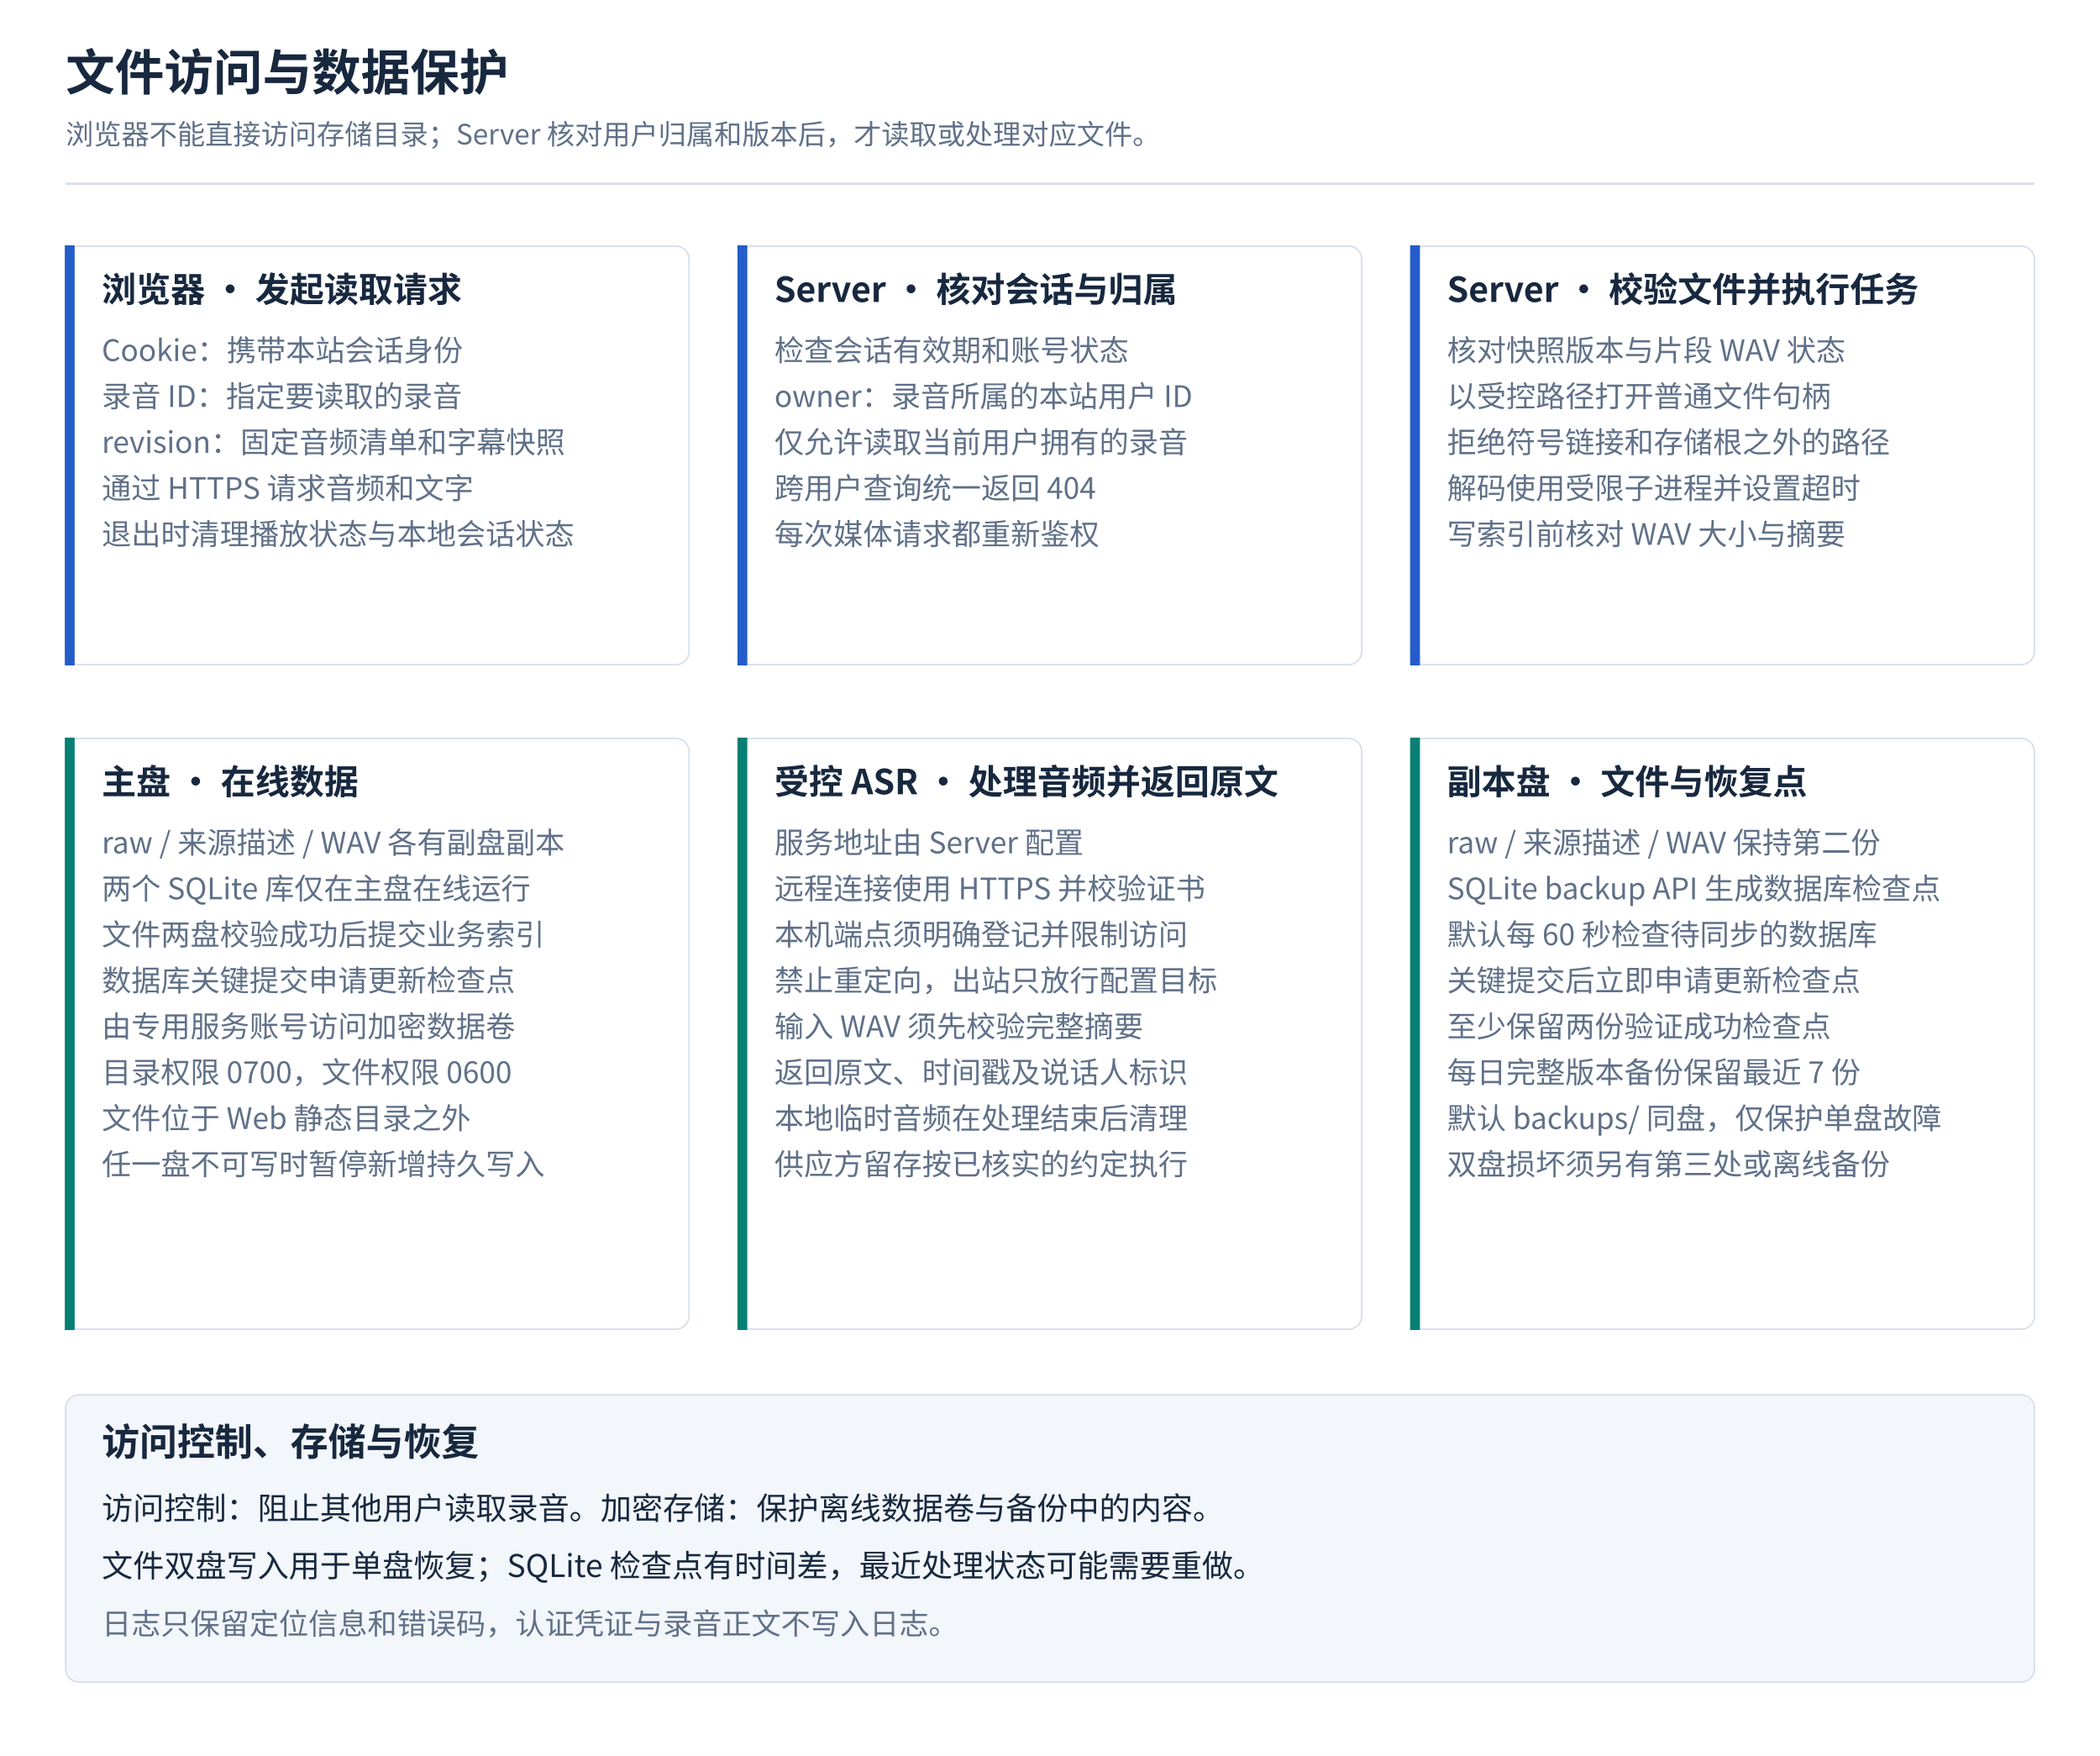
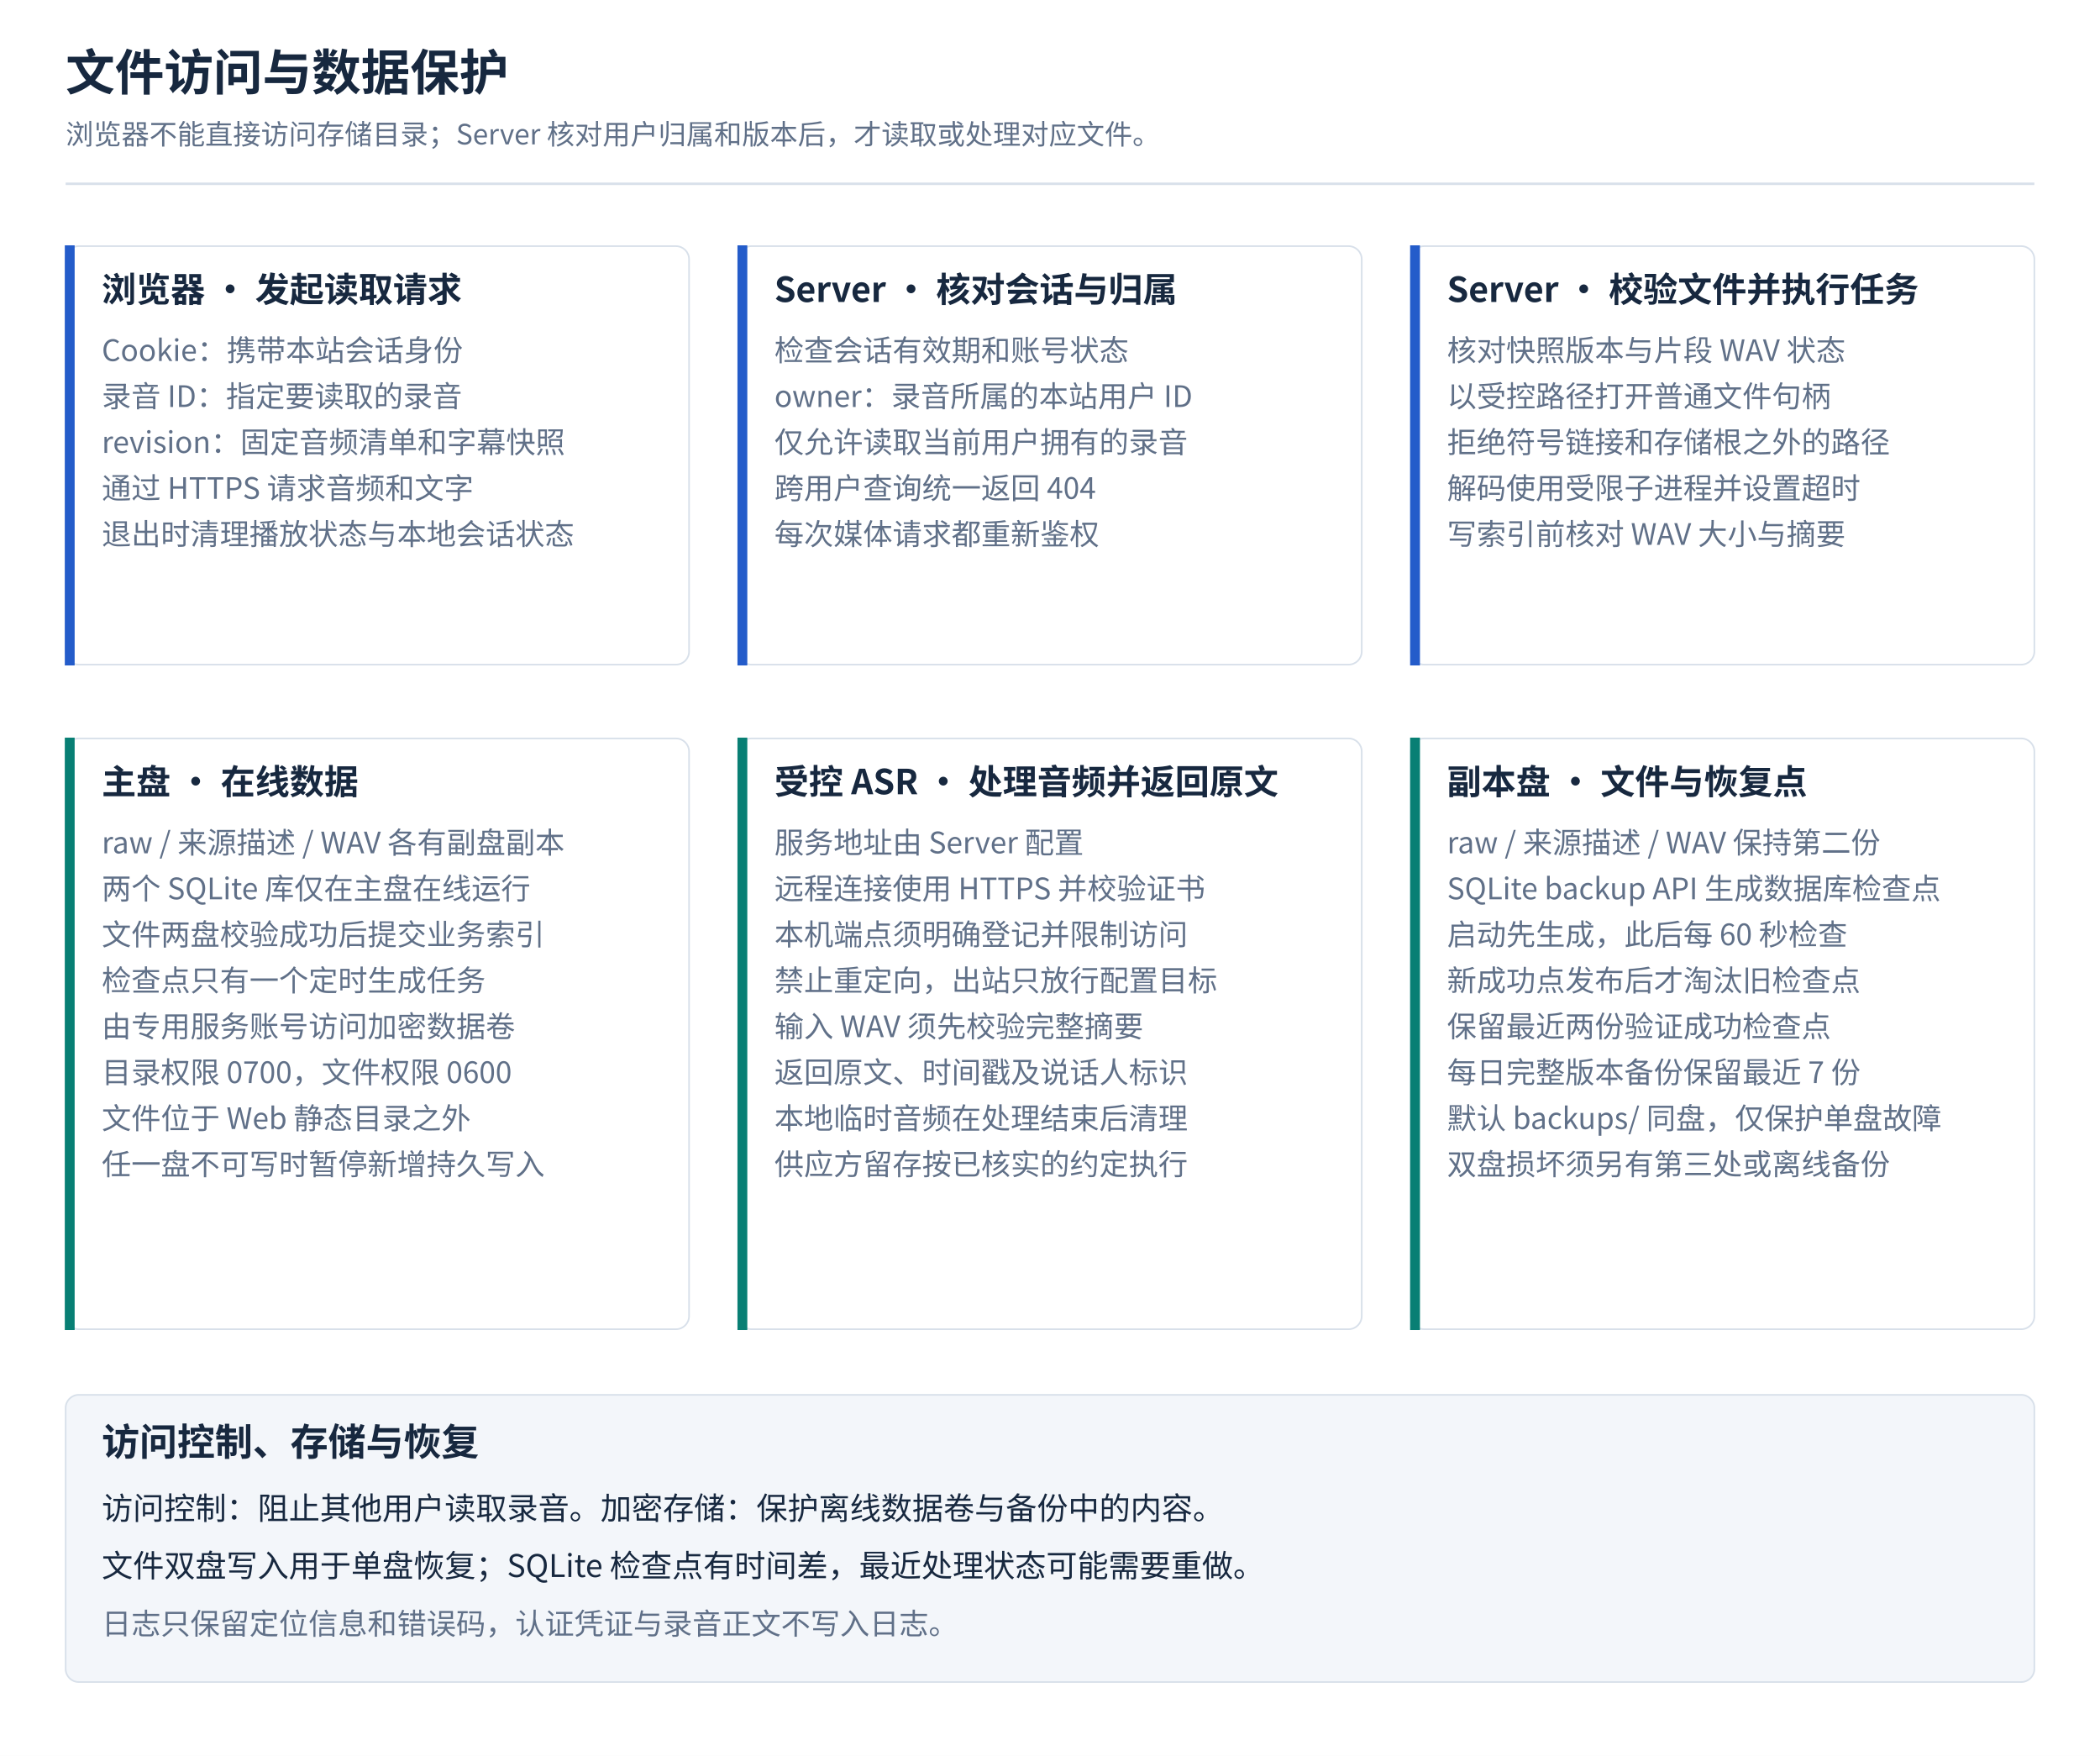
<svg xmlns="http://www.w3.org/2000/svg" width="1280" height="1070" viewBox="0 0 1280 1070">
  <rect width="1280" height="100%" fill="white" />
  <g font-family="PingFang SC,Microsoft YaHei,Noto Sans CJK SC,Arial,sans-serif">
    <text x="40" y="55" font-size="30" font-weight="600" fill="#17283f">文件访问与数据保护</text>
    <text x="40" y="88" font-size="17" font-weight="400" fill="#607088">浏览器不能直接访问存储目录；Server 核对用户归属和版本后，才读取或处理对应文件。</text>
    <line x1="40" y1="112" x2="1240" y2="112" stroke="#d8e0ea" stroke-width="1.5" />
    <rect x="40" y="150" width="380" height="255" rx="8" fill="white" stroke="#d8e0ea" />
    <rect x="40" y="150" width="5" height="255" rx="0" fill="#245cca" stroke="#245cca" />
    <text x="62" y="184" font-size="21" font-weight="600" fill="#17283f">浏览器 · 发起读取请求</text>
    <text x="62" y="220" font-size="18" font-weight="400" fill="#607088">Cookie：携带本站会话身份</text>
    <text x="62" y="248" font-size="18" font-weight="400" fill="#607088">录音 ID：指定要读取的录音</text>
    <text x="62" y="276" font-size="18" font-weight="400" fill="#607088">revision：固定音频清单和字幕快照</text>
    <text x="62" y="304" font-size="18" font-weight="400" fill="#607088">通过 HTTPS 请求音频和文字</text>
    <text x="62" y="332" font-size="18" font-weight="400" fill="#607088">退出时清理播放状态与本地会话状态</text>
    <rect x="450" y="150" width="380" height="255" rx="8" fill="white" stroke="#d8e0ea" />
    <rect x="450" y="150" width="5" height="255" rx="0" fill="#245cca" stroke="#245cca" />
    <text x="472" y="184" font-size="21" font-weight="600" fill="#17283f">Server · 核对会话与归属</text>
    <text x="472" y="220" font-size="18" font-weight="400" fill="#607088">检查会话有效期和账号状态</text>
    <text x="472" y="248" font-size="18" font-weight="400" fill="#607088">owner：录音所属的本站用户 ID</text>
    <text x="472" y="276" font-size="18" font-weight="400" fill="#607088">仅允许读取当前用户拥有的录音</text>
    <text x="472" y="304" font-size="18" font-weight="400" fill="#607088">跨用户查询统一返回 404</text>
    <text x="472" y="332" font-size="18" font-weight="400" fill="#607088">每次媒体请求都重新鉴权</text>
    <rect x="860" y="150" width="380" height="255" rx="8" fill="white" stroke="#d8e0ea" />
    <rect x="860" y="150" width="5" height="255" rx="0" fill="#245cca" stroke="#245cca" />
    <text x="882" y="184" font-size="21" font-weight="600" fill="#17283f">Server · 校验文件并执行任务</text>
    <text x="882" y="220" font-size="18" font-weight="400" fill="#607088">核对快照版本与片段 WAV 状态</text>
    <text x="882" y="248" font-size="18" font-weight="400" fill="#607088">以受控路径打开普通文件句柄</text>
    <text x="882" y="276" font-size="18" font-weight="400" fill="#607088">拒绝符号链接和存储根之外的路径</text>
    <text x="882" y="304" font-size="18" font-weight="400" fill="#607088">解码使用受限子进程并设置超时</text>
    <text x="882" y="332" font-size="18" font-weight="400" fill="#607088">写索引前核对 WAV 大小与摘要</text>
    <rect x="40" y="450" width="380" height="360" rx="8" fill="white" stroke="#d8e0ea" />
    <rect x="40" y="450" width="5" height="360" rx="0" fill="#087f74" stroke="#087f74" />
    <text x="62" y="484" font-size="21" font-weight="600" fill="#17283f">主盘 · 在线数据</text>
    <text x="62" y="520" font-size="18" font-weight="400" fill="#607088">raw / 来源描述 / WAV 各有副盘副本</text>
    <text x="62" y="548" font-size="18" font-weight="400" fill="#607088">两个 SQLite 库仅在主盘在线运行</text>
    <text x="62" y="576" font-size="18" font-weight="400" fill="#607088">文件两盘校验成功后提交业务索引</text>
-     <text x="62" y="604" font-size="18" font-weight="400" fill="#607088">数据库关键提交申请更新检查点</text>
+     <text x="62" y="604" font-size="18" font-weight="400" fill="#607088">检查点只有一个定时生成任务</text>
    <text x="62" y="632" font-size="18" font-weight="400" fill="#607088">由专用服务账号访问加密数据卷</text>
    <text x="62" y="660" font-size="18" font-weight="400" fill="#607088">目录权限 0700，文件权限 0600</text>
    <text x="62" y="688" font-size="18" font-weight="400" fill="#607088">文件位于 Web 静态目录之外</text>
    <text x="62" y="716" font-size="18" font-weight="400" fill="#607088">任一盘不可写时暂停新增持久写入</text>
    <rect x="450" y="450" width="380" height="360" rx="8" fill="white" stroke="#d8e0ea" />
    <rect x="450" y="450" width="5" height="360" rx="0" fill="#087f74" stroke="#087f74" />
    <text x="472" y="484" font-size="21" font-weight="600" fill="#17283f">受控 ASR · 处理音频并返回原文</text>
    <text x="472" y="520" font-size="18" font-weight="400" fill="#607088">服务地址由 Server 配置</text>
    <text x="472" y="548" font-size="18" font-weight="400" fill="#607088">远程连接使用 HTTPS 并校验证书</text>
    <text x="472" y="576" font-size="18" font-weight="400" fill="#607088">本机端点须明确登记并限制访问</text>
    <text x="472" y="604" font-size="18" font-weight="400" fill="#607088">禁止重定向，出站只放行配置目标</text>
    <text x="472" y="632" font-size="18" font-weight="400" fill="#607088">输入 WAV 须先校验完整摘要</text>
    <text x="472" y="660" font-size="18" font-weight="400" fill="#607088">返回原文、时间戳及说话人标识</text>
    <text x="472" y="688" font-size="18" font-weight="400" fill="#607088">本地临时音频在处理结束后清理</text>
    <text x="472" y="716" font-size="18" font-weight="400" fill="#607088">供应方留存按已核实的约定执行</text>
    <rect x="860" y="450" width="380" height="360" rx="8" fill="white" stroke="#d8e0ea" />
    <rect x="860" y="450" width="5" height="360" rx="0" fill="#087f74" stroke="#087f74" />
    <text x="882" y="484" font-size="21" font-weight="600" fill="#17283f">副本盘 · 文件与恢复点</text>
    <text x="882" y="520" font-size="18" font-weight="400" fill="#607088">raw / 来源描述 / WAV 保持第二份</text>
    <text x="882" y="548" font-size="18" font-weight="400" fill="#607088">SQLite backup API 生成数据库检查点</text>
-     <text x="882" y="576" font-size="18" font-weight="400" fill="#607088">默认每 60 秒检查待同步的数据库</text>
-     <text x="882" y="604" font-size="18" font-weight="400" fill="#607088">关键提交后立即申请更新检查点</text>
-     <text x="882" y="632" font-size="18" font-weight="400" fill="#607088">至少保留两份验证成功检查点</text>
+     <text x="882" y="576" font-size="18" font-weight="400" fill="#607088">启动先生成，此后每 60 秒检查</text>
+     <text x="882" y="604" font-size="18" font-weight="400" fill="#607088">新成功点发布后才淘汰旧检查点</text>
+     <text x="882" y="632" font-size="18" font-weight="400" fill="#607088">保留最近两份验证成功检查点</text>
    <text x="882" y="660" font-size="18" font-weight="400" fill="#607088">每日完整版本备份保留最近 7 份</text>
    <text x="882" y="688" font-size="18" font-weight="400" fill="#607088">默认 backups/ 同盘，仅保护单盘故障</text>
    <text x="882" y="716" font-size="18" font-weight="400" fill="#607088">双盘损坏须另有第三处或离线备份</text>
    <rect x="40" y="850" width="1200" height="175" rx="8" fill="#f3f6fa" stroke="#d8e0ea" />
    <text x="62" y="887" font-size="23" font-weight="600" fill="#17283f">访问控制、存储与恢复</text>
    <text x="62" y="926" font-size="19" font-weight="400" fill="#17283f">访问控制：阻止其他用户读取录音。加密存储：保护离线数据卷与备份中的内容。</text>
    <text x="62" y="961" font-size="19" font-weight="400" fill="#17283f">文件双盘写入用于单盘恢复；SQLite 检查点有时间差，最近处理状态可能需要重做。</text>
    <text x="62" y="996" font-size="18" font-weight="400" fill="#607088">日志只保留定位信息和错误码，认证凭证与录音正文不写入日志。</text>
  </g>
</svg>
